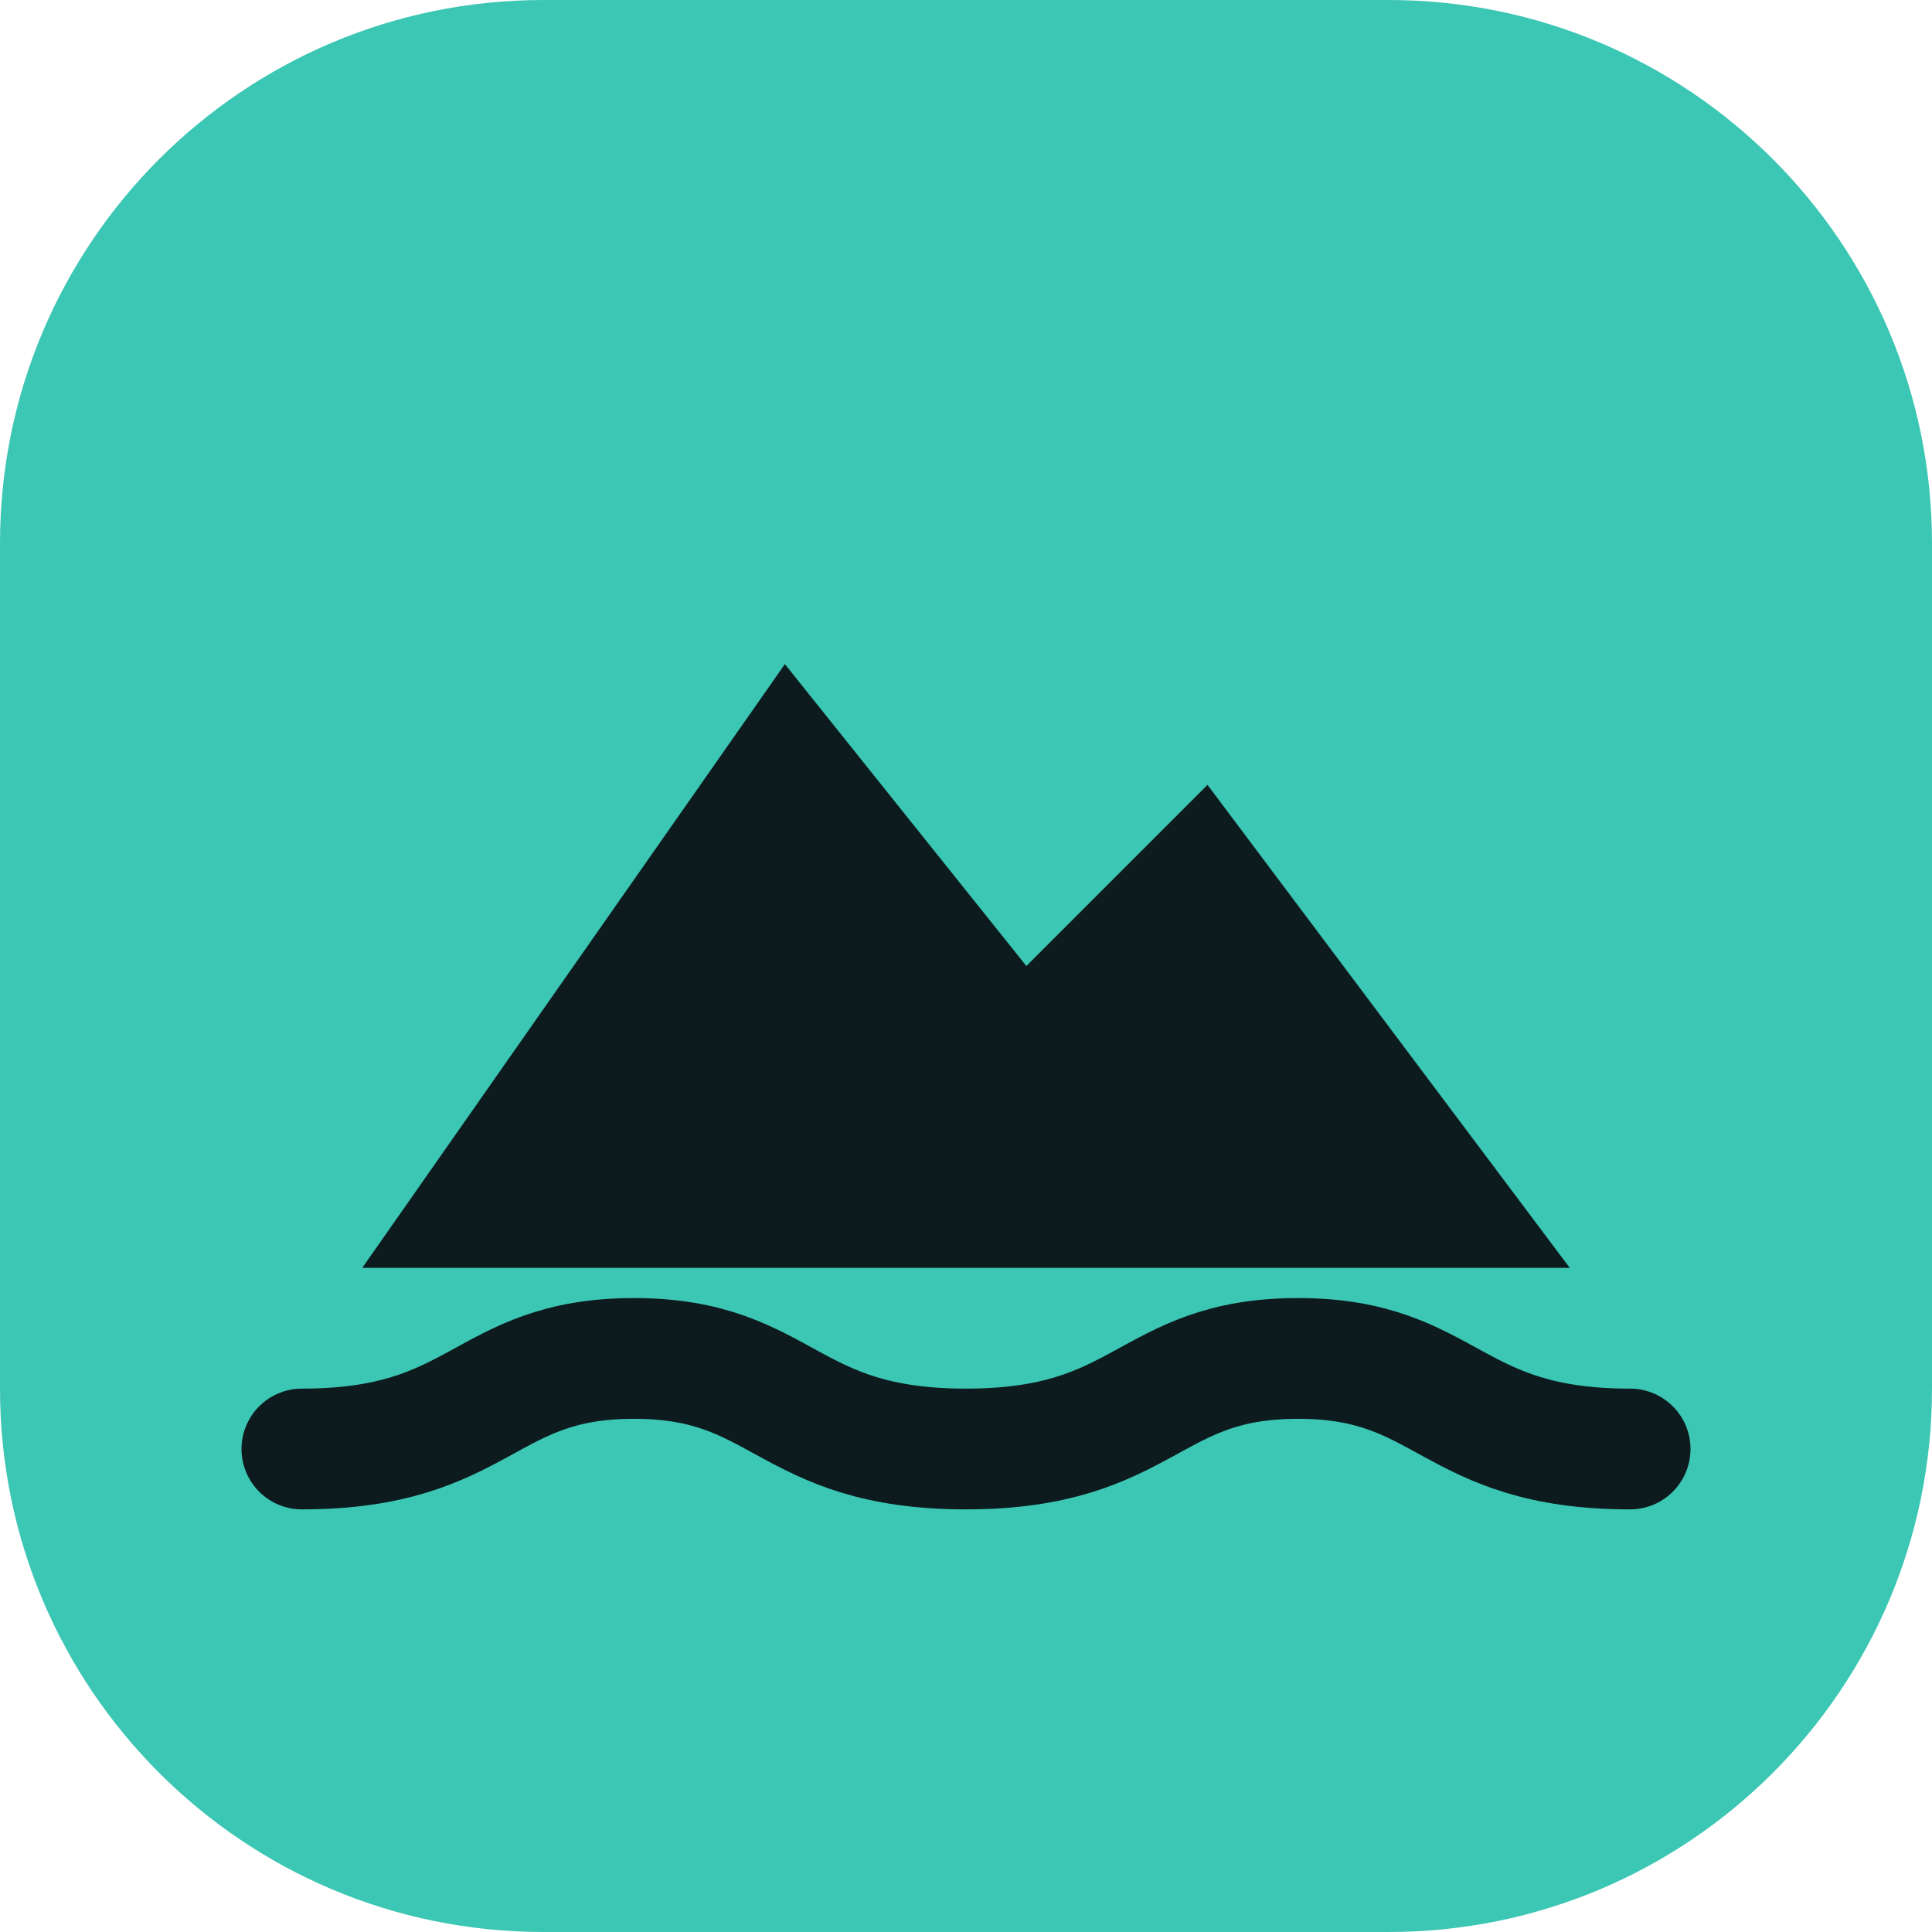
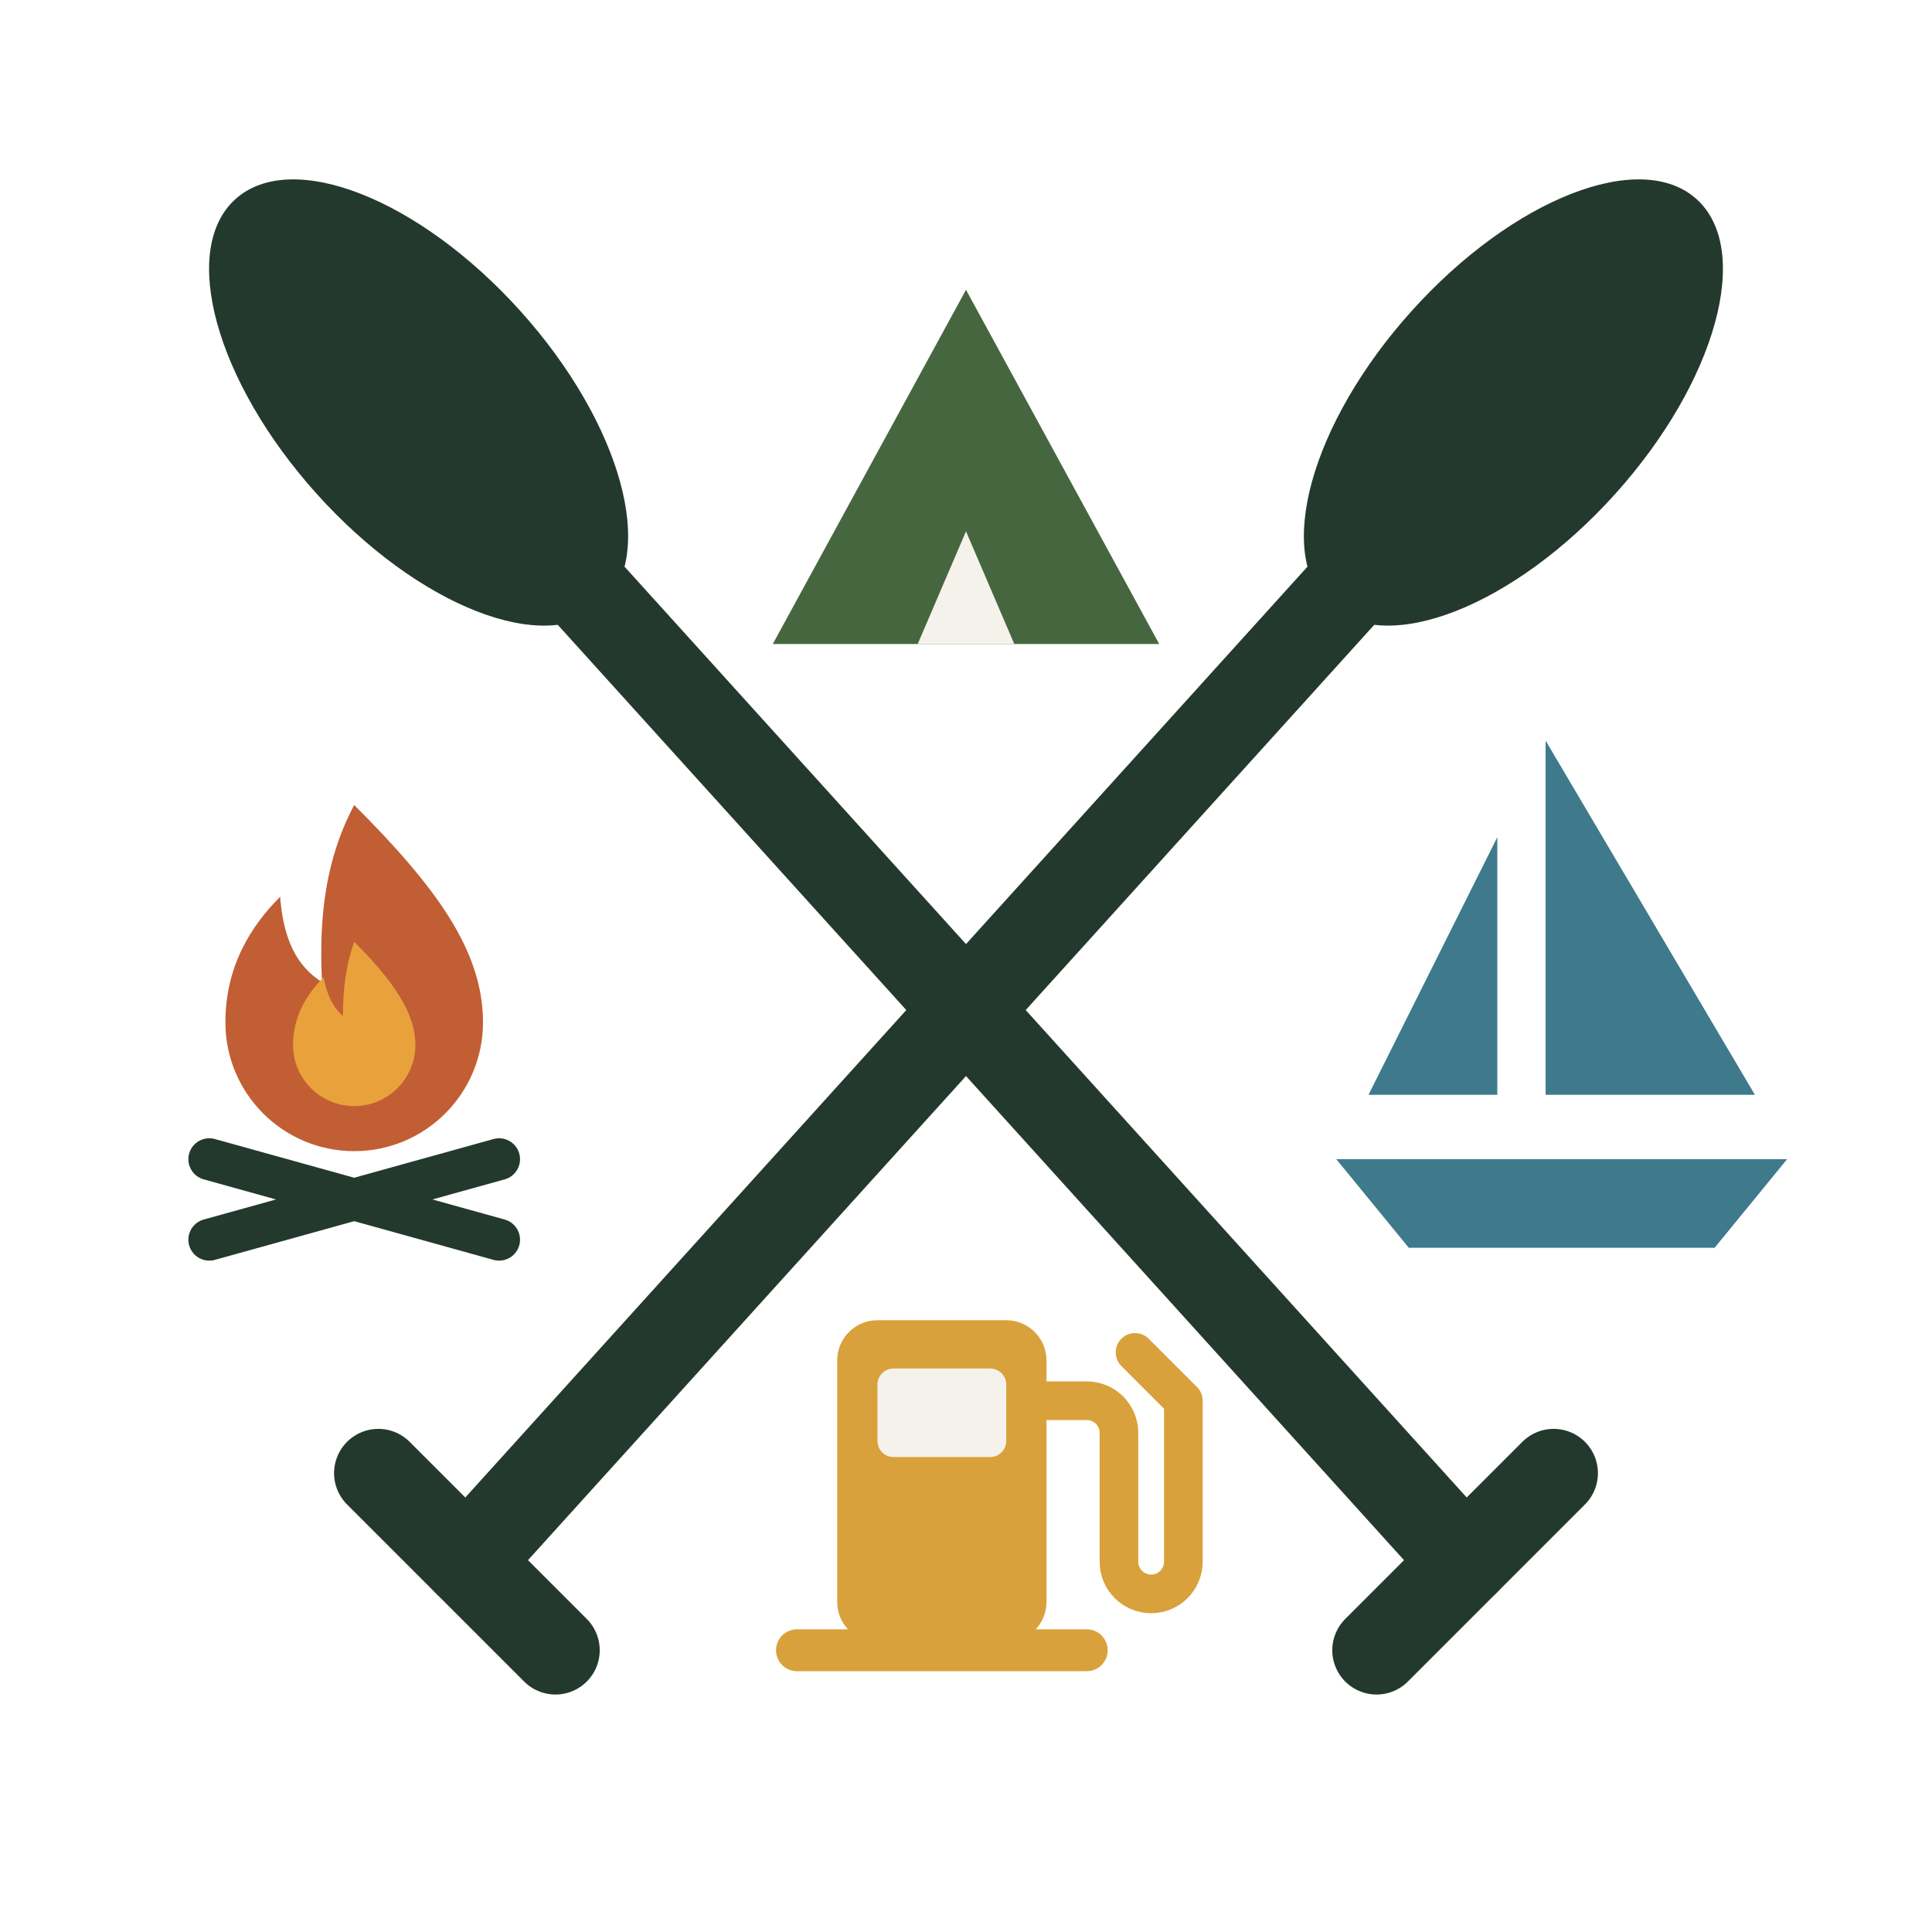
- <svg xmlns="http://www.w3.org/2000/svg" viewBox="0 0 32 32">
-   <rect width="32" height="32" rx="9" fill="#3cc6b4" />
-   <path d="M6 21 13 11l4 5 3-3 6 8Z" fill="#0d1b1e" />
-   <path d="M5 24c3 0 3-1.5 5.5-1.5S13 24 16 24s3-1.5 5.5-1.5S24 24 27 24" stroke="#0d1b1e" stroke-width="2" fill="none" stroke-linecap="round" />
+ <svg xmlns="http://www.w3.org/2000/svg" viewBox="0 0 120 120" aria-hidden="true">
+   <g stroke="#24392D" stroke-width="5.5" stroke-linecap="round">
+     <path d="M29 97 86 34M91 97 34 34" />
+     <path d="M23.5 91.5l11 11M96.5 91.5l-11 11" />
+   </g>
+   <g fill="#24392D">
+     <ellipse rx="8.5" ry="17" transform="translate(94 25) rotate(42)" />
+     <ellipse rx="8.5" ry="17" transform="translate(26 25) rotate(-42)" />
+   </g>
+   <path d="M48 40 60 18l12 22Z" fill="#46663F" />
+   <path d="M57 40l3-7 3 7Z" fill="#F4F2EA" />
+   <path d="M22 50c5 5 8 9 8 13.5a8 8 0 0 1-16 0c0-3.5 1.6-6 3.4-7.8.2 2.6 1 4.3 2.6 5.3-.2-4 .2-7.6 2-11Z" fill="#C25E34" />
+   <path d="M22 58.5c2.4 2.4 3.8 4.4 3.8 6.4a3.8 3.8 0 0 1-7.6 0c0-1.9 1-3.3 1.9-4.2.2 1.1.6 1.9 1.2 2.4 0-1.7.2-3.2.7-4.6Z" fill="#E9A23B" />
+   <path d="M13 77l18-5M13 72l18 5" stroke="#24392D" stroke-width="2.6" stroke-linecap="round" />
+   <path d="M96 46v22h13Z" fill="#3E7A8C" />
+   <path d="M93 52v16h-8Z" fill="#3E7A8C" />
+   <path d="M83 72h28l-4.5 5.5H87.5Z" fill="#3E7A8C" />
+   <rect x="52" y="82" width="13" height="20" rx="2.5" fill="#D9A13B" />
+   <rect x="54.5" y="85" width="8" height="5.5" rx="1" fill="#F4F2EA" />
+   <path d="M65 87h2.5a2 2 0 0 1 2 2v8a2 2 0 0 0 4 0V87l-3-3" fill="none" stroke="#D9A13B" stroke-width="2.4" stroke-linecap="round" stroke-linejoin="round" />
+   <path d="M49.5 102.5h18" stroke="#D9A13B" stroke-width="2.6" stroke-linecap="round" />
</svg>
